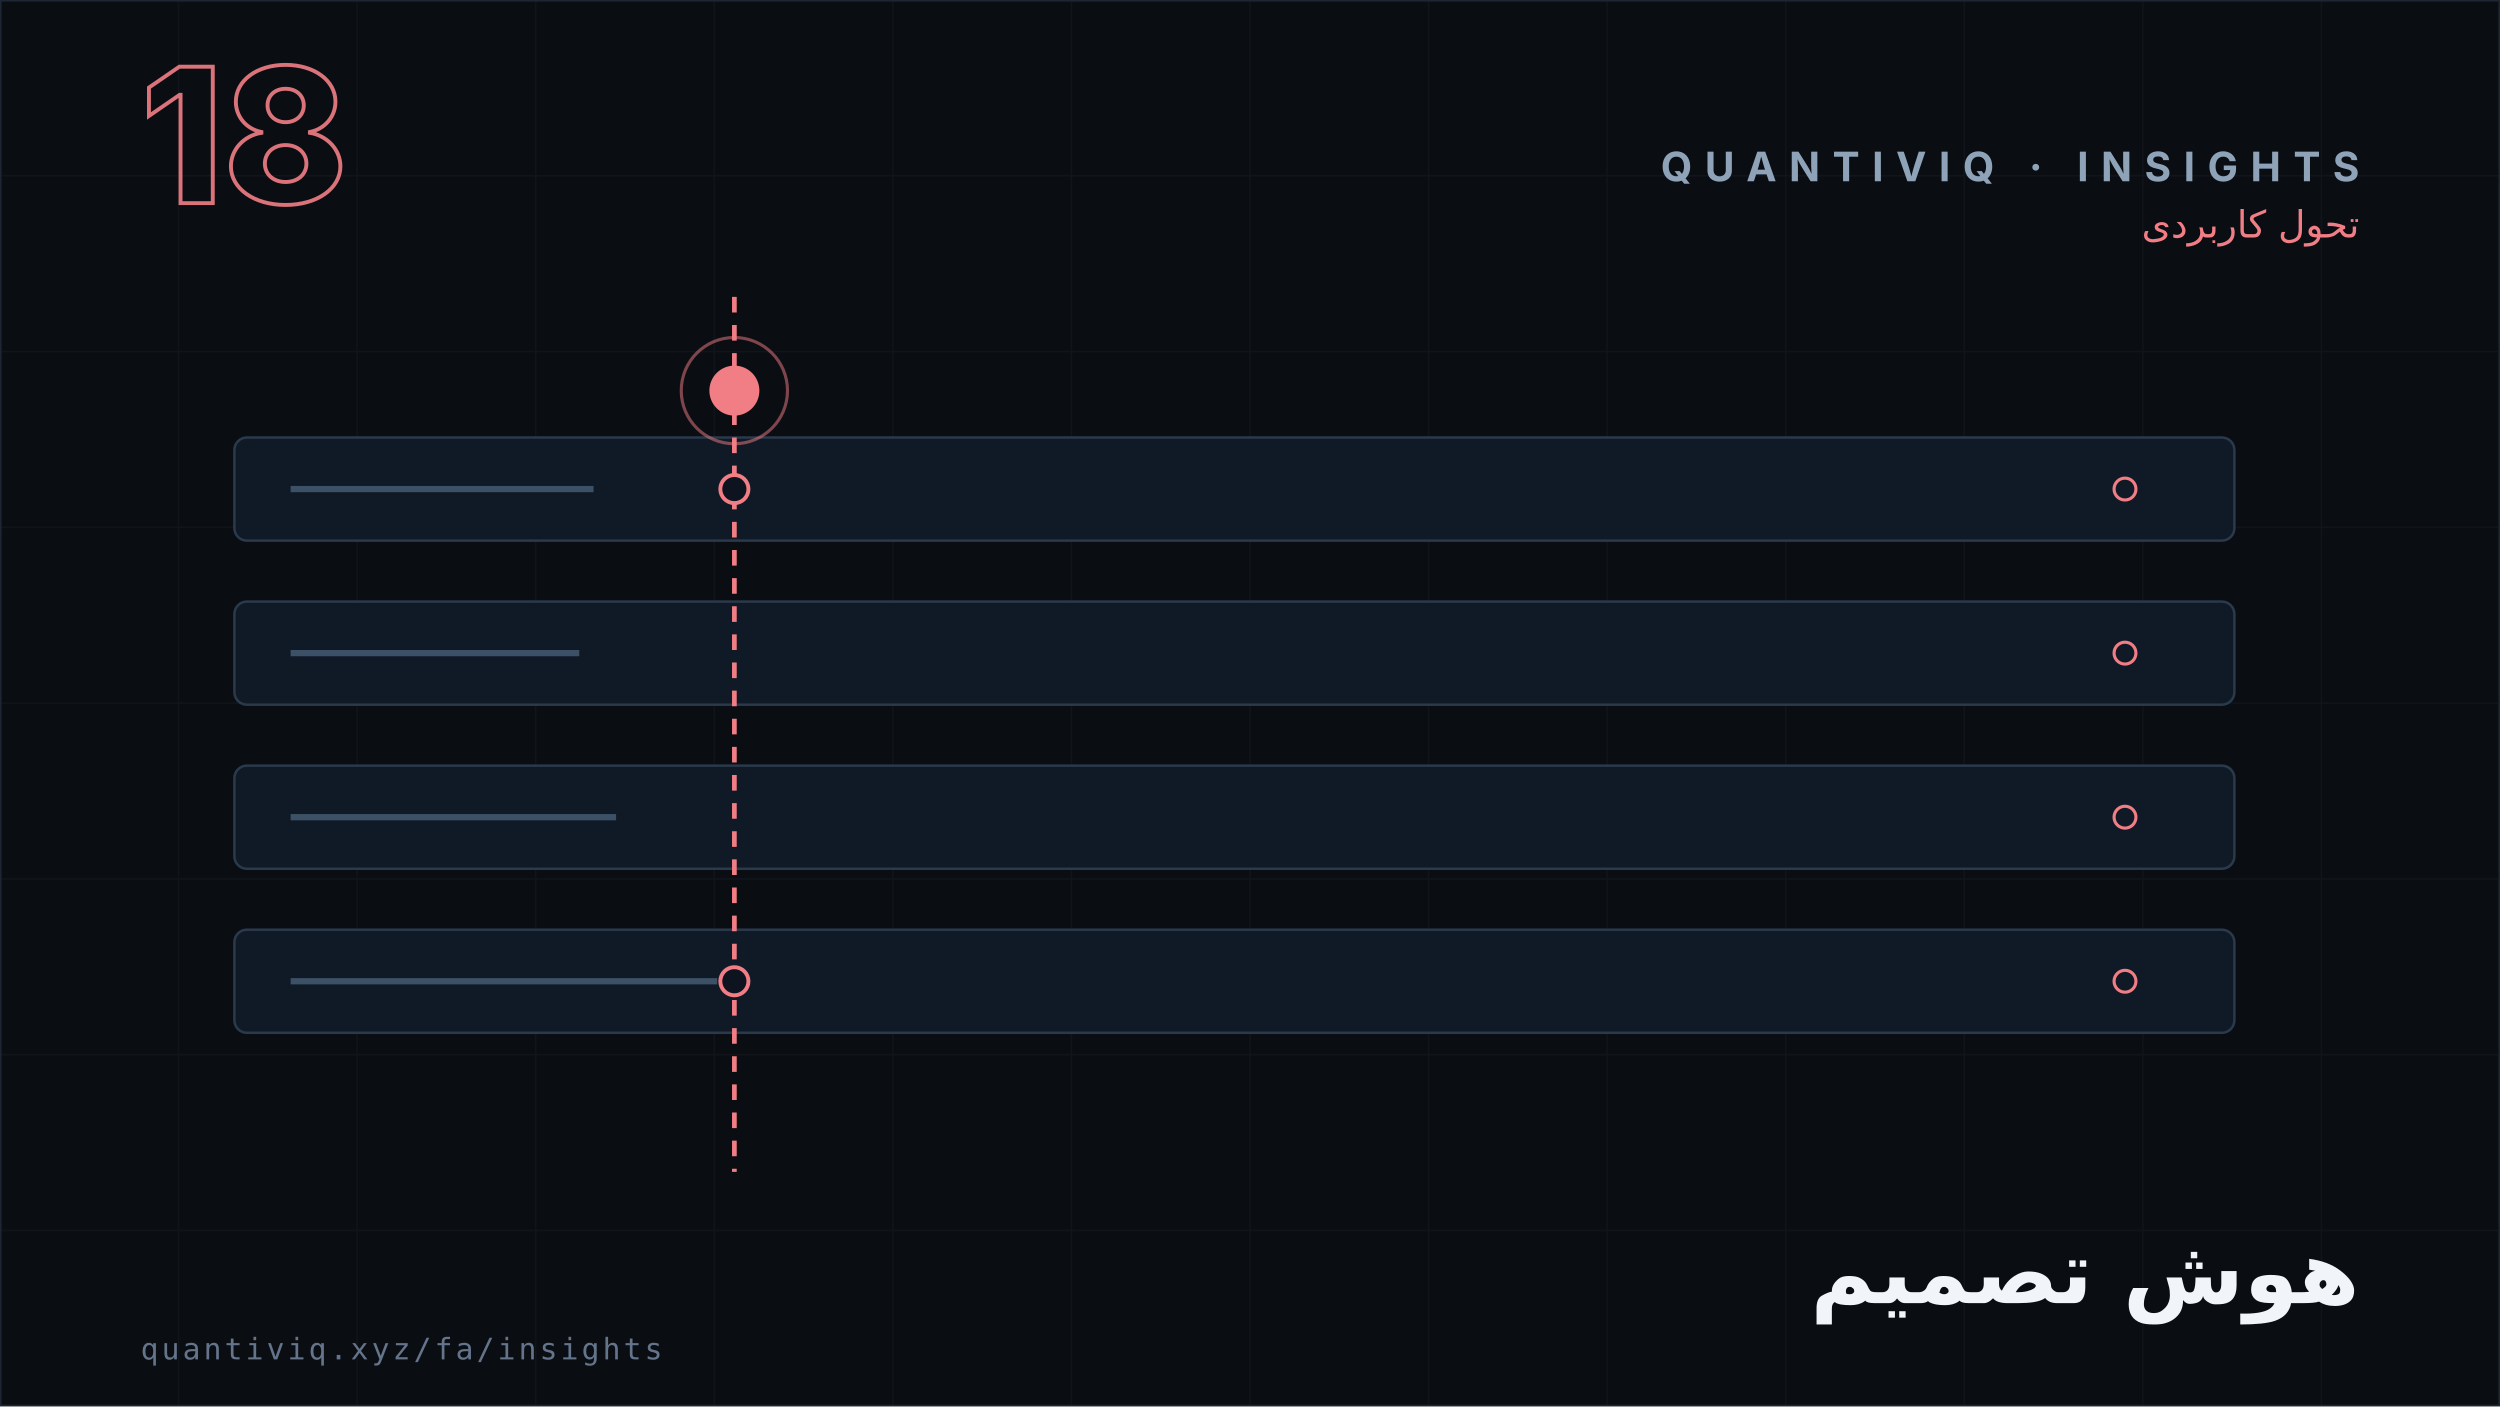
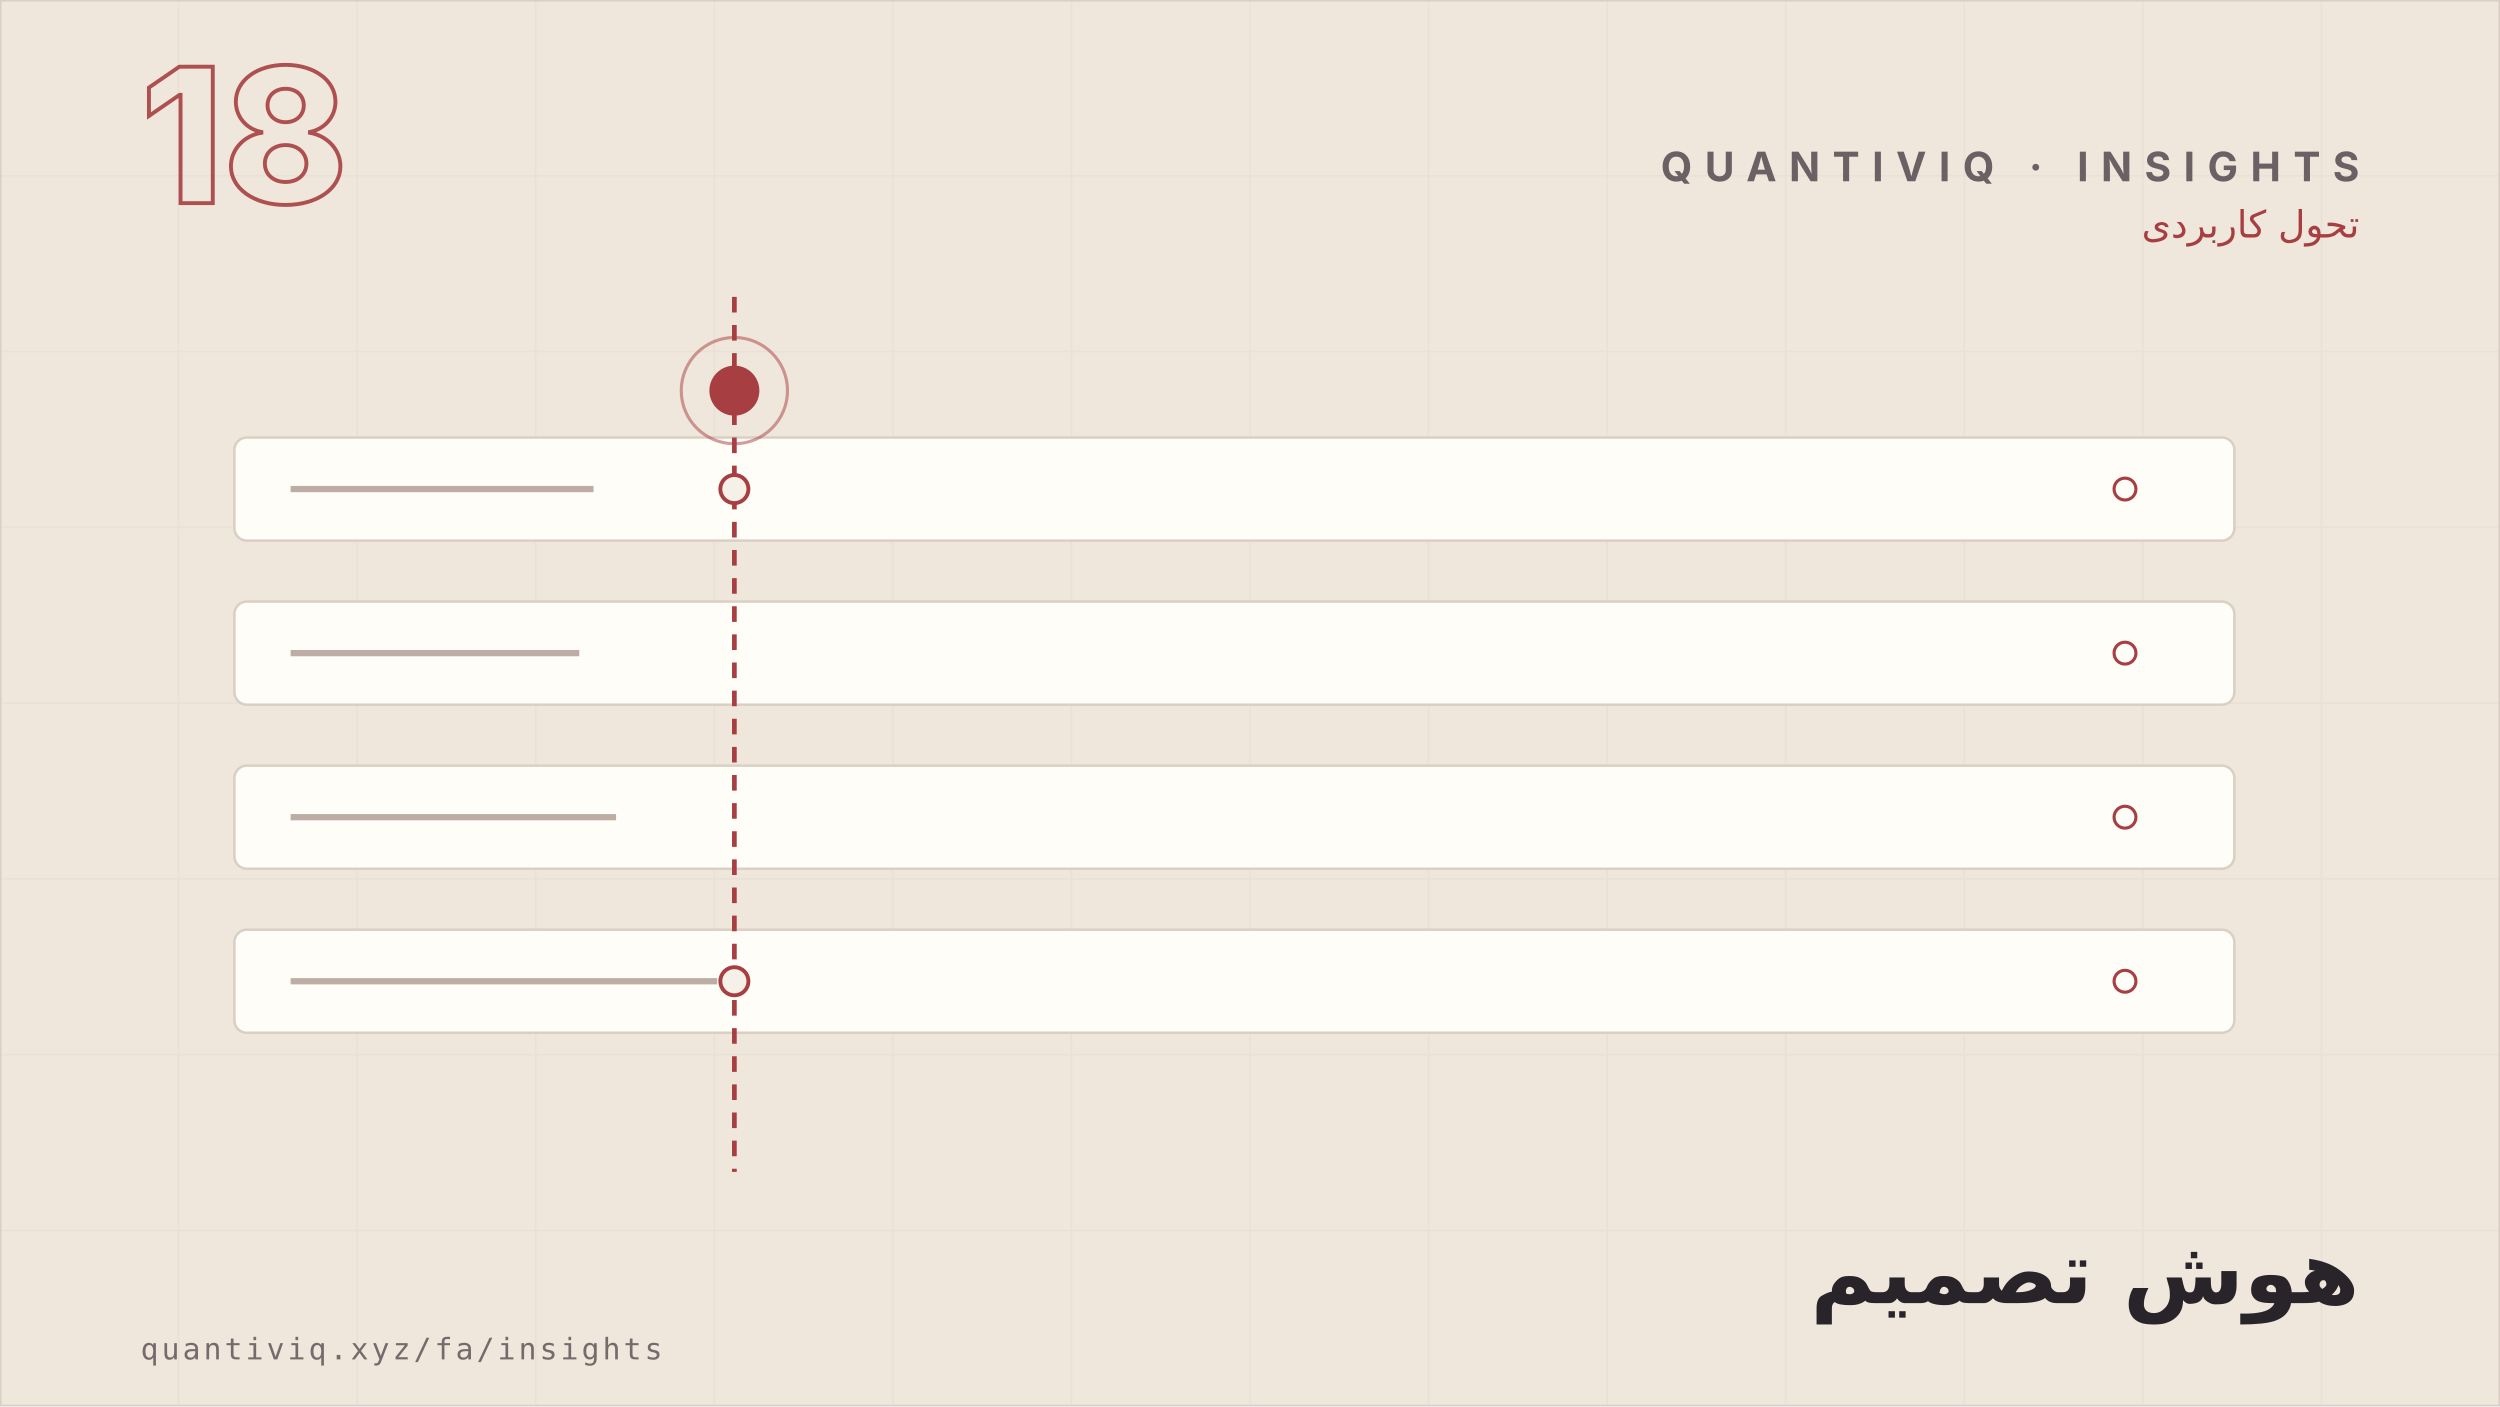
<svg xmlns="http://www.w3.org/2000/svg" width="1600" height="900" viewBox="0 0 1600 900" role="img" aria-label="کوآنتی‌ویک اینسایتس، مقالهٔ 18: هوش تصمیم">
  <defs>
    <marker id="arw" viewBox="0 0 10 10" refX="9" refY="5" markerWidth="7" markerHeight="7" orient="auto-start-reverse">
-       <path d="M0,0 L10,5 L0,10 z" fill="#f27e85" />
+       <path d="M0,0 L10,5 L0,10 z" fill="#a73e41" />
    </marker>
  </defs>
-   <rect width="1600" height="900" fill="#0a0d12" />
-   <g opacity="0.05" stroke="#8fa3b8" stroke-width="1">
+   <rect width="1600" height="900" fill="#efe7db" />
+   <g opacity="0.05" stroke="#6c6065" stroke-width="1">
    <line x1="0" y1="0" x2="0" y2="900" />
    <line x1="114.286" y1="0" x2="114.286" y2="900" />
    <line x1="228.571" y1="0" x2="228.571" y2="900" />
    <line x1="342.857" y1="0" x2="342.857" y2="900" />
    <line x1="457.143" y1="0" x2="457.143" y2="900" />
    <line x1="571.429" y1="0" x2="571.429" y2="900" />
    <line x1="685.714" y1="0" x2="685.714" y2="900" />
    <line x1="800" y1="0" x2="800" y2="900" />
    <line x1="914.286" y1="0" x2="914.286" y2="900" />
    <line x1="1028.571" y1="0" x2="1028.571" y2="900" />
    <line x1="1142.857" y1="0" x2="1142.857" y2="900" />
    <line x1="1257.143" y1="0" x2="1257.143" y2="900" />
    <line x1="1371.429" y1="0" x2="1371.429" y2="900" />
    <line x1="1485.714" y1="0" x2="1485.714" y2="900" />
    <line x1="1600" y1="0" x2="1600" y2="900" />
    <line x1="0" y1="0" x2="1600" y2="0" />
    <line x1="0" y1="112.5" x2="1600" y2="112.5" />
    <line x1="0" y1="225" x2="1600" y2="225" />
    <line x1="0" y1="337.5" x2="1600" y2="337.5" />
    <line x1="0" y1="450" x2="1600" y2="450" />
    <line x1="0" y1="562.5" x2="1600" y2="562.5" />
    <line x1="0" y1="675" x2="1600" y2="675" />
    <line x1="0" y1="787.5" x2="1600" y2="787.5" />
    <line x1="0" y1="900" x2="1600" y2="900" />
  </g>
-   <text x="1510" y="116" text-anchor="end" font-family="Inter, system-ui, sans-serif" font-size="26" font-weight="700" letter-spacing="8" fill="#8fa3b8">QUANTIVIQ · INSIGHTS</text>
-   <text x="1510" y="152" text-anchor="end" font-family="Estedad, Vazirmatn, Tahoma, system-ui, sans-serif" font-size="24" fill="#f27e85">تحول کاربردی</text>
-   <text x="90" y="130" text-anchor="start" font-family="Inter, system-ui, sans-serif" font-size="120" font-weight="800" fill="none" stroke="#f27e85" stroke-width="2.5" opacity="0.9">18</text>
-   <text x="1510" y="834" text-anchor="end" font-family="Estedad, Vazirmatn, Tahoma, system-ui, sans-serif" font-size="56" font-weight="700" fill="#f1f5f9">هوش تصمیم</text>
-   <text x="90" y="870" font-family="JetBrains Mono, monospace" font-size="19" letter-spacing="2" fill="#64748b">quantiviq.xyz/fa/insights</text>
-   <rect x="0.5" y="0.5" width="1599" height="899" fill="none" stroke="#1c2733" stroke-width="1" />
+   <text x="1510" y="116" text-anchor="end" font-family="Inter, system-ui, sans-serif" font-size="26" font-weight="700" letter-spacing="8" fill="#6c6065">QUANTIVIQ · INSIGHTS</text>
+   <text x="1510" y="152" text-anchor="end" font-family="Estedad, Vazirmatn, Tahoma, system-ui, sans-serif" font-size="24" fill="#a73e41">تحول کاربردی</text>
+   <text x="90" y="130" text-anchor="start" font-family="Inter, system-ui, sans-serif" font-size="120" font-weight="800" fill="none" stroke="#a73e41" stroke-width="2.5" opacity="0.9">18</text>
+   <text x="1510" y="834" text-anchor="end" font-family="Estedad, Vazirmatn, Tahoma, system-ui, sans-serif" font-size="56" font-weight="700" fill="#29242a">هوش تصمیم</text>
+   <text x="90" y="870" font-family="JetBrains Mono, monospace" font-size="19" letter-spacing="2" fill="#77696c">quantiviq.xyz/fa/insights</text>
+   <rect x="0.5" y="0.5" width="1599" height="899" fill="none" stroke="#d9cfc4" stroke-width="1" />
  <g>
-     <rect x="150" y="280" width="1280" height="66" rx="8" fill="#101a26" stroke="#2a3a4c" stroke-width="1.6" />
-     <line x1="186" y1="313" x2="379.854" y2="313" stroke="#3d5166" stroke-width="4" />
-     <circle cx="1360" cy="313" r="7" fill="none" stroke="#f27e85" stroke-width="2" />
-     <rect x="150" y="385" width="1280" height="66" rx="8" fill="#101a26" stroke="#2a3a4c" stroke-width="1.6" />
-     <line x1="186" y1="418" x2="370.725" y2="418" stroke="#3d5166" stroke-width="4" />
-     <circle cx="1360" cy="418" r="7" fill="none" stroke="#f27e85" stroke-width="2" />
-     <rect x="150" y="490" width="1280" height="66" rx="8" fill="#101a26" stroke="#2a3a4c" stroke-width="1.6" />
-     <line x1="186" y1="523" x2="394.284" y2="523" stroke="#3d5166" stroke-width="4" />
-     <circle cx="1360" cy="523" r="7" fill="none" stroke="#f27e85" stroke-width="2" />
-     <rect x="150" y="595" width="1280" height="66" rx="8" fill="#101a26" stroke="#2a3a4c" stroke-width="1.6" />
-     <line x1="186" y1="628" x2="458.997" y2="628" stroke="#3d5166" stroke-width="4" />
-     <circle cx="1360" cy="628" r="7" fill="none" stroke="#f27e85" stroke-width="2" />
-     <path d="M470,190 L470,750" stroke="#f27e85" stroke-width="3" stroke-dasharray="10 8" />
-     <circle cx="470" cy="250" r="16" fill="#f27e85" />
-     <circle cx="470" cy="250" r="34" fill="none" stroke="#f27e85" stroke-width="2" opacity="0.5" />
-     <circle cx="470" cy="313" r="9" fill="#0d1420" stroke="#f27e85" stroke-width="2.5" />
-     <circle cx="470" cy="628" r="9" fill="#0d1420" stroke="#f27e85" stroke-width="2.5" />
+     <rect x="150" y="280" width="1280" height="66" rx="8" fill="#fffdf8" stroke="#d9cfc4" stroke-width="1.6" />
+     <line x1="186" y1="313" x2="379.854" y2="313" stroke="#bdada4" stroke-width="4" />
+     <circle cx="1360" cy="313" r="7" fill="none" stroke="#a73e41" stroke-width="2" />
+     <rect x="150" y="385" width="1280" height="66" rx="8" fill="#fffdf8" stroke="#d9cfc4" stroke-width="1.6" />
+     <line x1="186" y1="418" x2="370.725" y2="418" stroke="#bdada4" stroke-width="4" />
+     <circle cx="1360" cy="418" r="7" fill="none" stroke="#a73e41" stroke-width="2" />
+     <rect x="150" y="490" width="1280" height="66" rx="8" fill="#fffdf8" stroke="#d9cfc4" stroke-width="1.6" />
+     <line x1="186" y1="523" x2="394.284" y2="523" stroke="#bdada4" stroke-width="4" />
+     <circle cx="1360" cy="523" r="7" fill="none" stroke="#a73e41" stroke-width="2" />
+     <rect x="150" y="595" width="1280" height="66" rx="8" fill="#fffdf8" stroke="#d9cfc4" stroke-width="1.6" />
+     <line x1="186" y1="628" x2="458.997" y2="628" stroke="#bdada4" stroke-width="4" />
+     <circle cx="1360" cy="628" r="7" fill="none" stroke="#a73e41" stroke-width="2" />
+     <path d="M470,190 L470,750" stroke="#a73e41" stroke-width="3" stroke-dasharray="10 8" />
+     <circle cx="470" cy="250" r="16" fill="#a73e41" />
+     <circle cx="470" cy="250" r="34" fill="none" stroke="#a73e41" stroke-width="2" opacity="0.5" />
+     <circle cx="470" cy="313" r="9" fill="#f5f1e9" stroke="#a73e41" stroke-width="2.5" />
+     <circle cx="470" cy="628" r="9" fill="#f5f1e9" stroke="#a73e41" stroke-width="2.5" />
  </g>
</svg>
